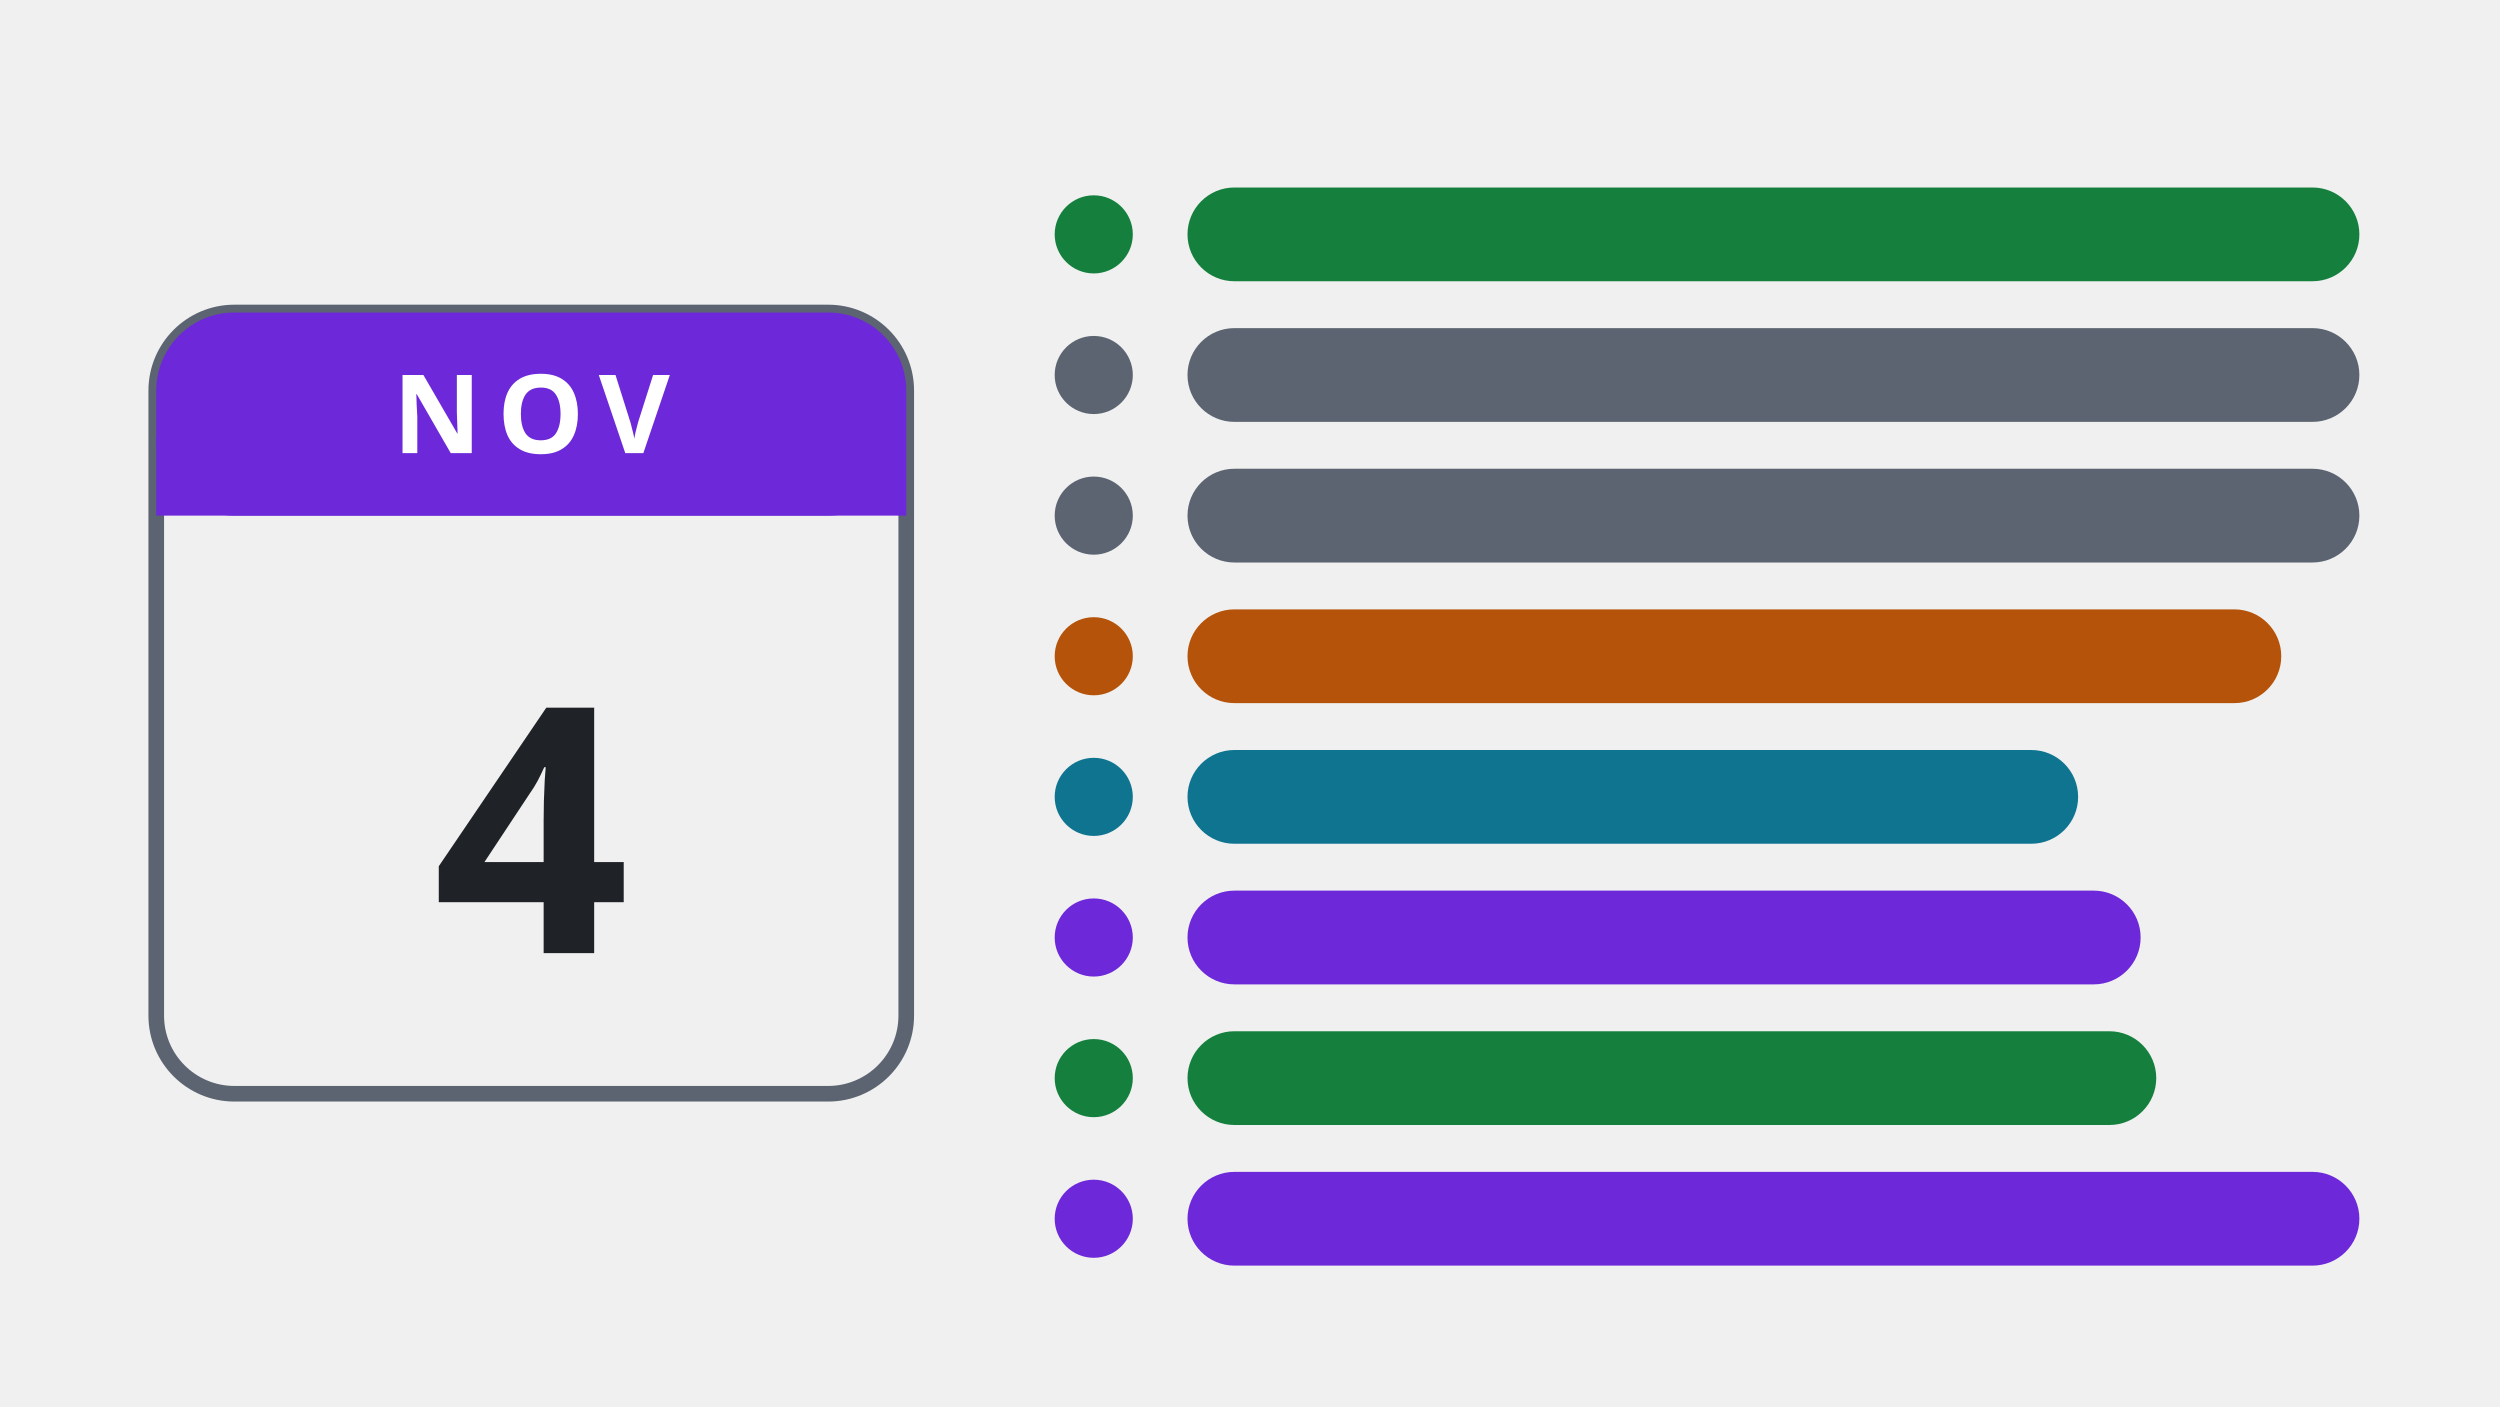
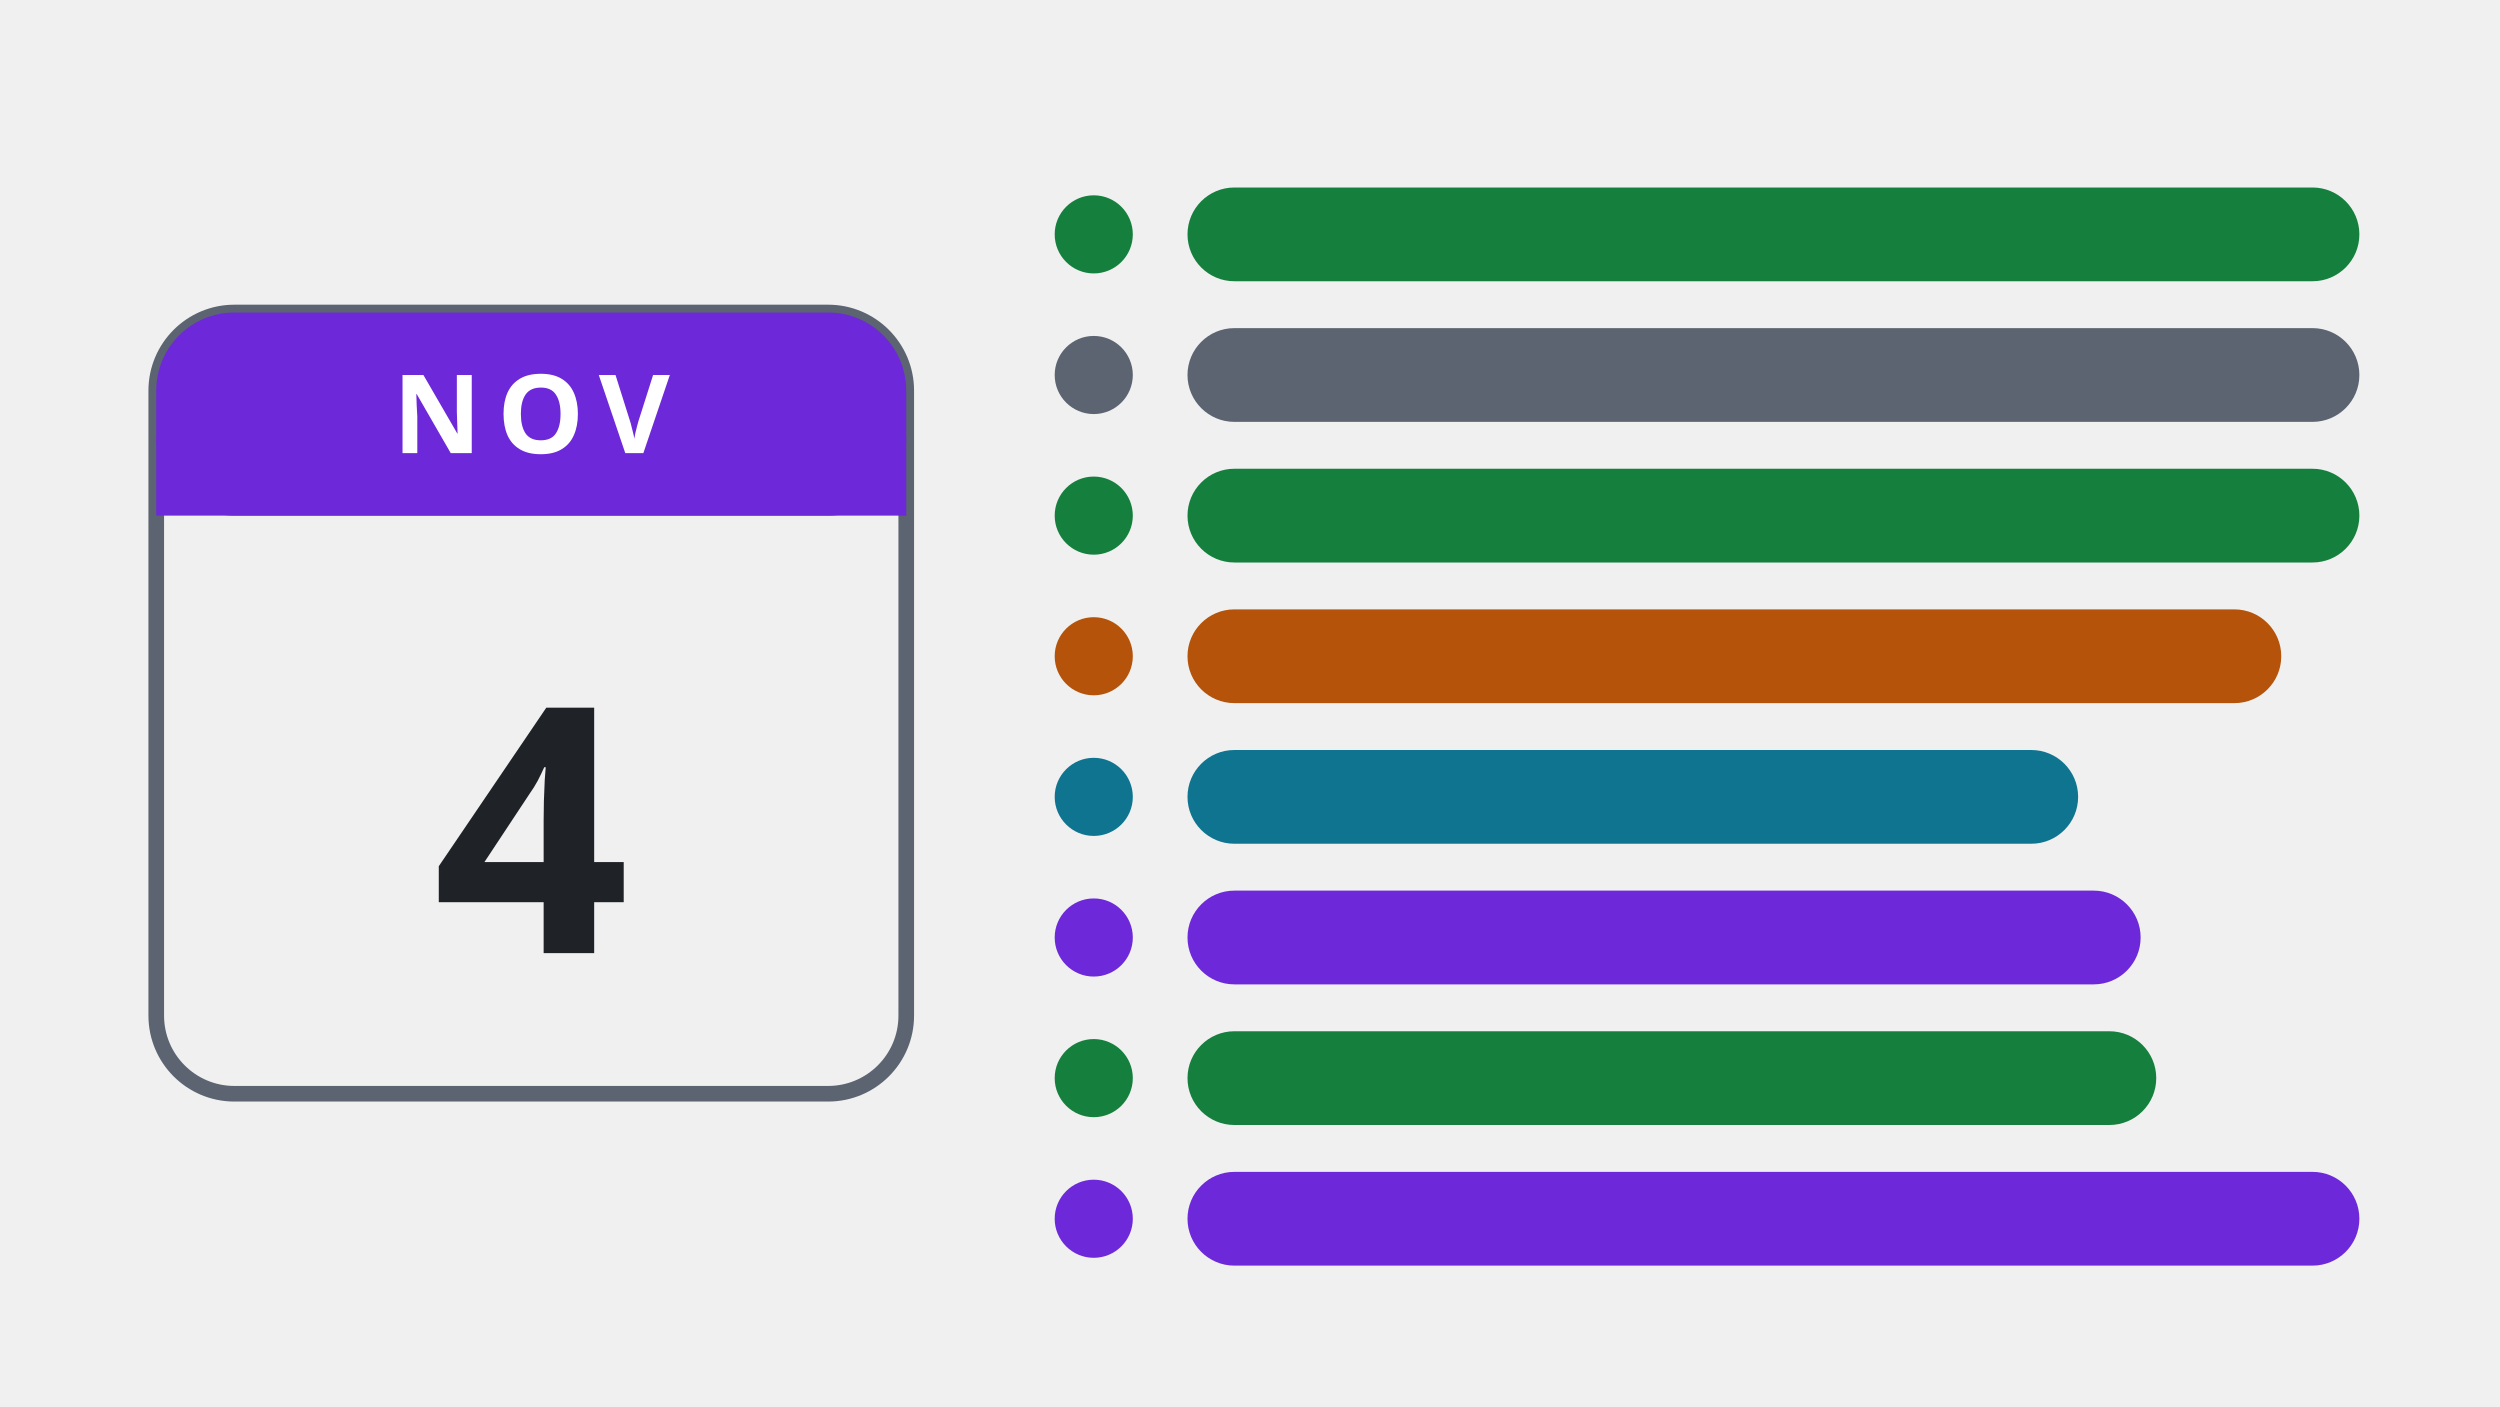
<svg xmlns="http://www.w3.org/2000/svg" viewBox="0 0 320 180">
  <style>.good{fill:#15803d}.warn{fill:#b45309}.accent{fill:#6d28d9}.accent2{fill:#0e7490}.muted{fill:#5b6470}.ink{fill:#1f2328}.box{fill:none;stroke:#5b6470;stroke-width:2}.m{font:700 14px system-ui,sans-serif;letter-spacing:2px}.d{font:700 44px system-ui,sans-serif}.mt{fill:#ffffff}</style>
  <rect x="20" y="40" width="96" height="100" rx="10" class="box" />
  <rect x="20" y="40" width="96" height="26" rx="10" class="accent" />
  <rect x="20" y="56" width="96" height="10" class="accent" />
  <text x="68" y="58" text-anchor="middle" class="m mt">NOV</text>
  <text x="68" y="122" text-anchor="middle" class="d ink">4</text>
  <circle cx="140" cy="30" r="5" class="good" />
  <rect x="152" y="24" width="150" height="12" rx="6" class="good" />
  <circle cx="140" cy="48" r="5" class="muted" />
  <rect x="152" y="42" width="150" height="12" rx="6" class="muted" />
-   <circle cx="140" cy="66" r="5" class="muted" />
-   <rect x="152" y="60" width="150" height="12" rx="6" class="muted" />
+   <circle cx="140" cy="66" r="5" class="good" />
+   <rect x="152" y="60" width="150" height="12" rx="6" class="good" />
  <circle cx="140" cy="84" r="5" class="warn" />
  <rect x="152" y="78" width="140" height="12" rx="6" class="warn" />
  <circle cx="140" cy="102" r="5" class="accent2" />
  <rect x="152" y="96" width="114" height="12" rx="6" class="accent2" />
  <circle cx="140" cy="120" r="5" class="accent" />
  <rect x="152" y="114" width="122" height="12" rx="6" class="accent" />
  <circle cx="140" cy="138" r="5" class="good" />
  <rect x="152" y="132" width="124" height="12" rx="6" class="good" />
  <circle cx="140" cy="156" r="5" class="accent" />
  <rect x="152" y="150" width="150" height="12" rx="6" class="accent" />
</svg>
